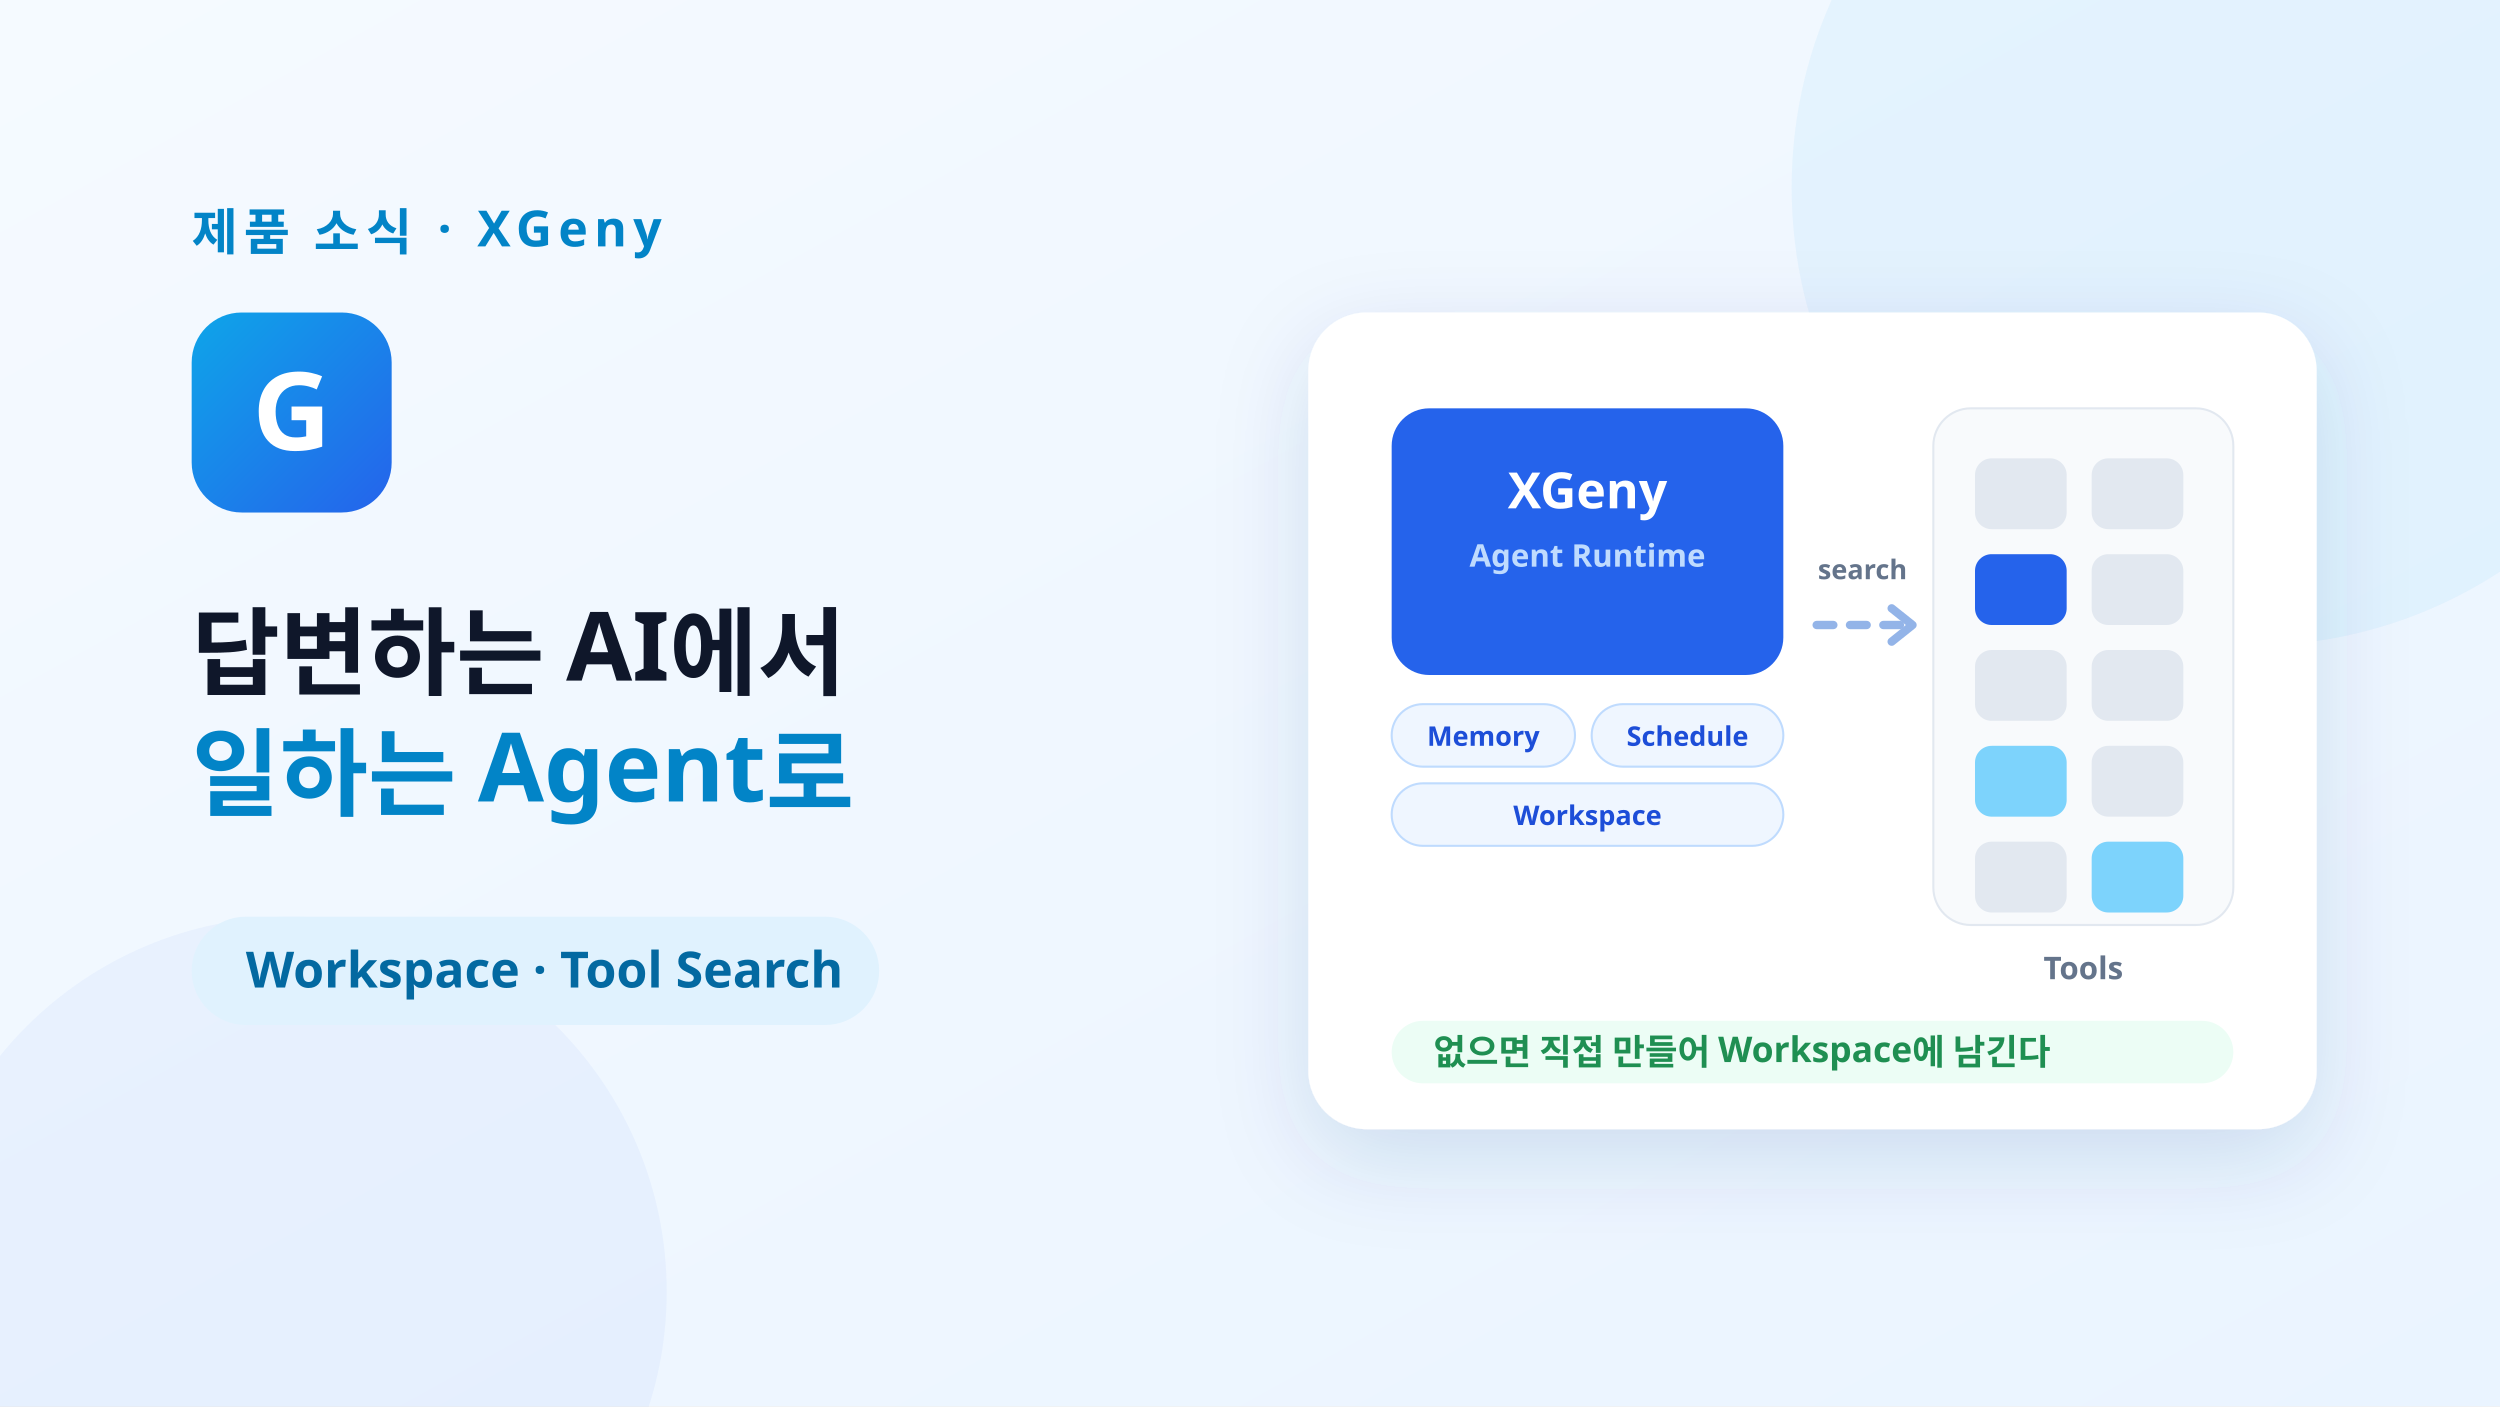
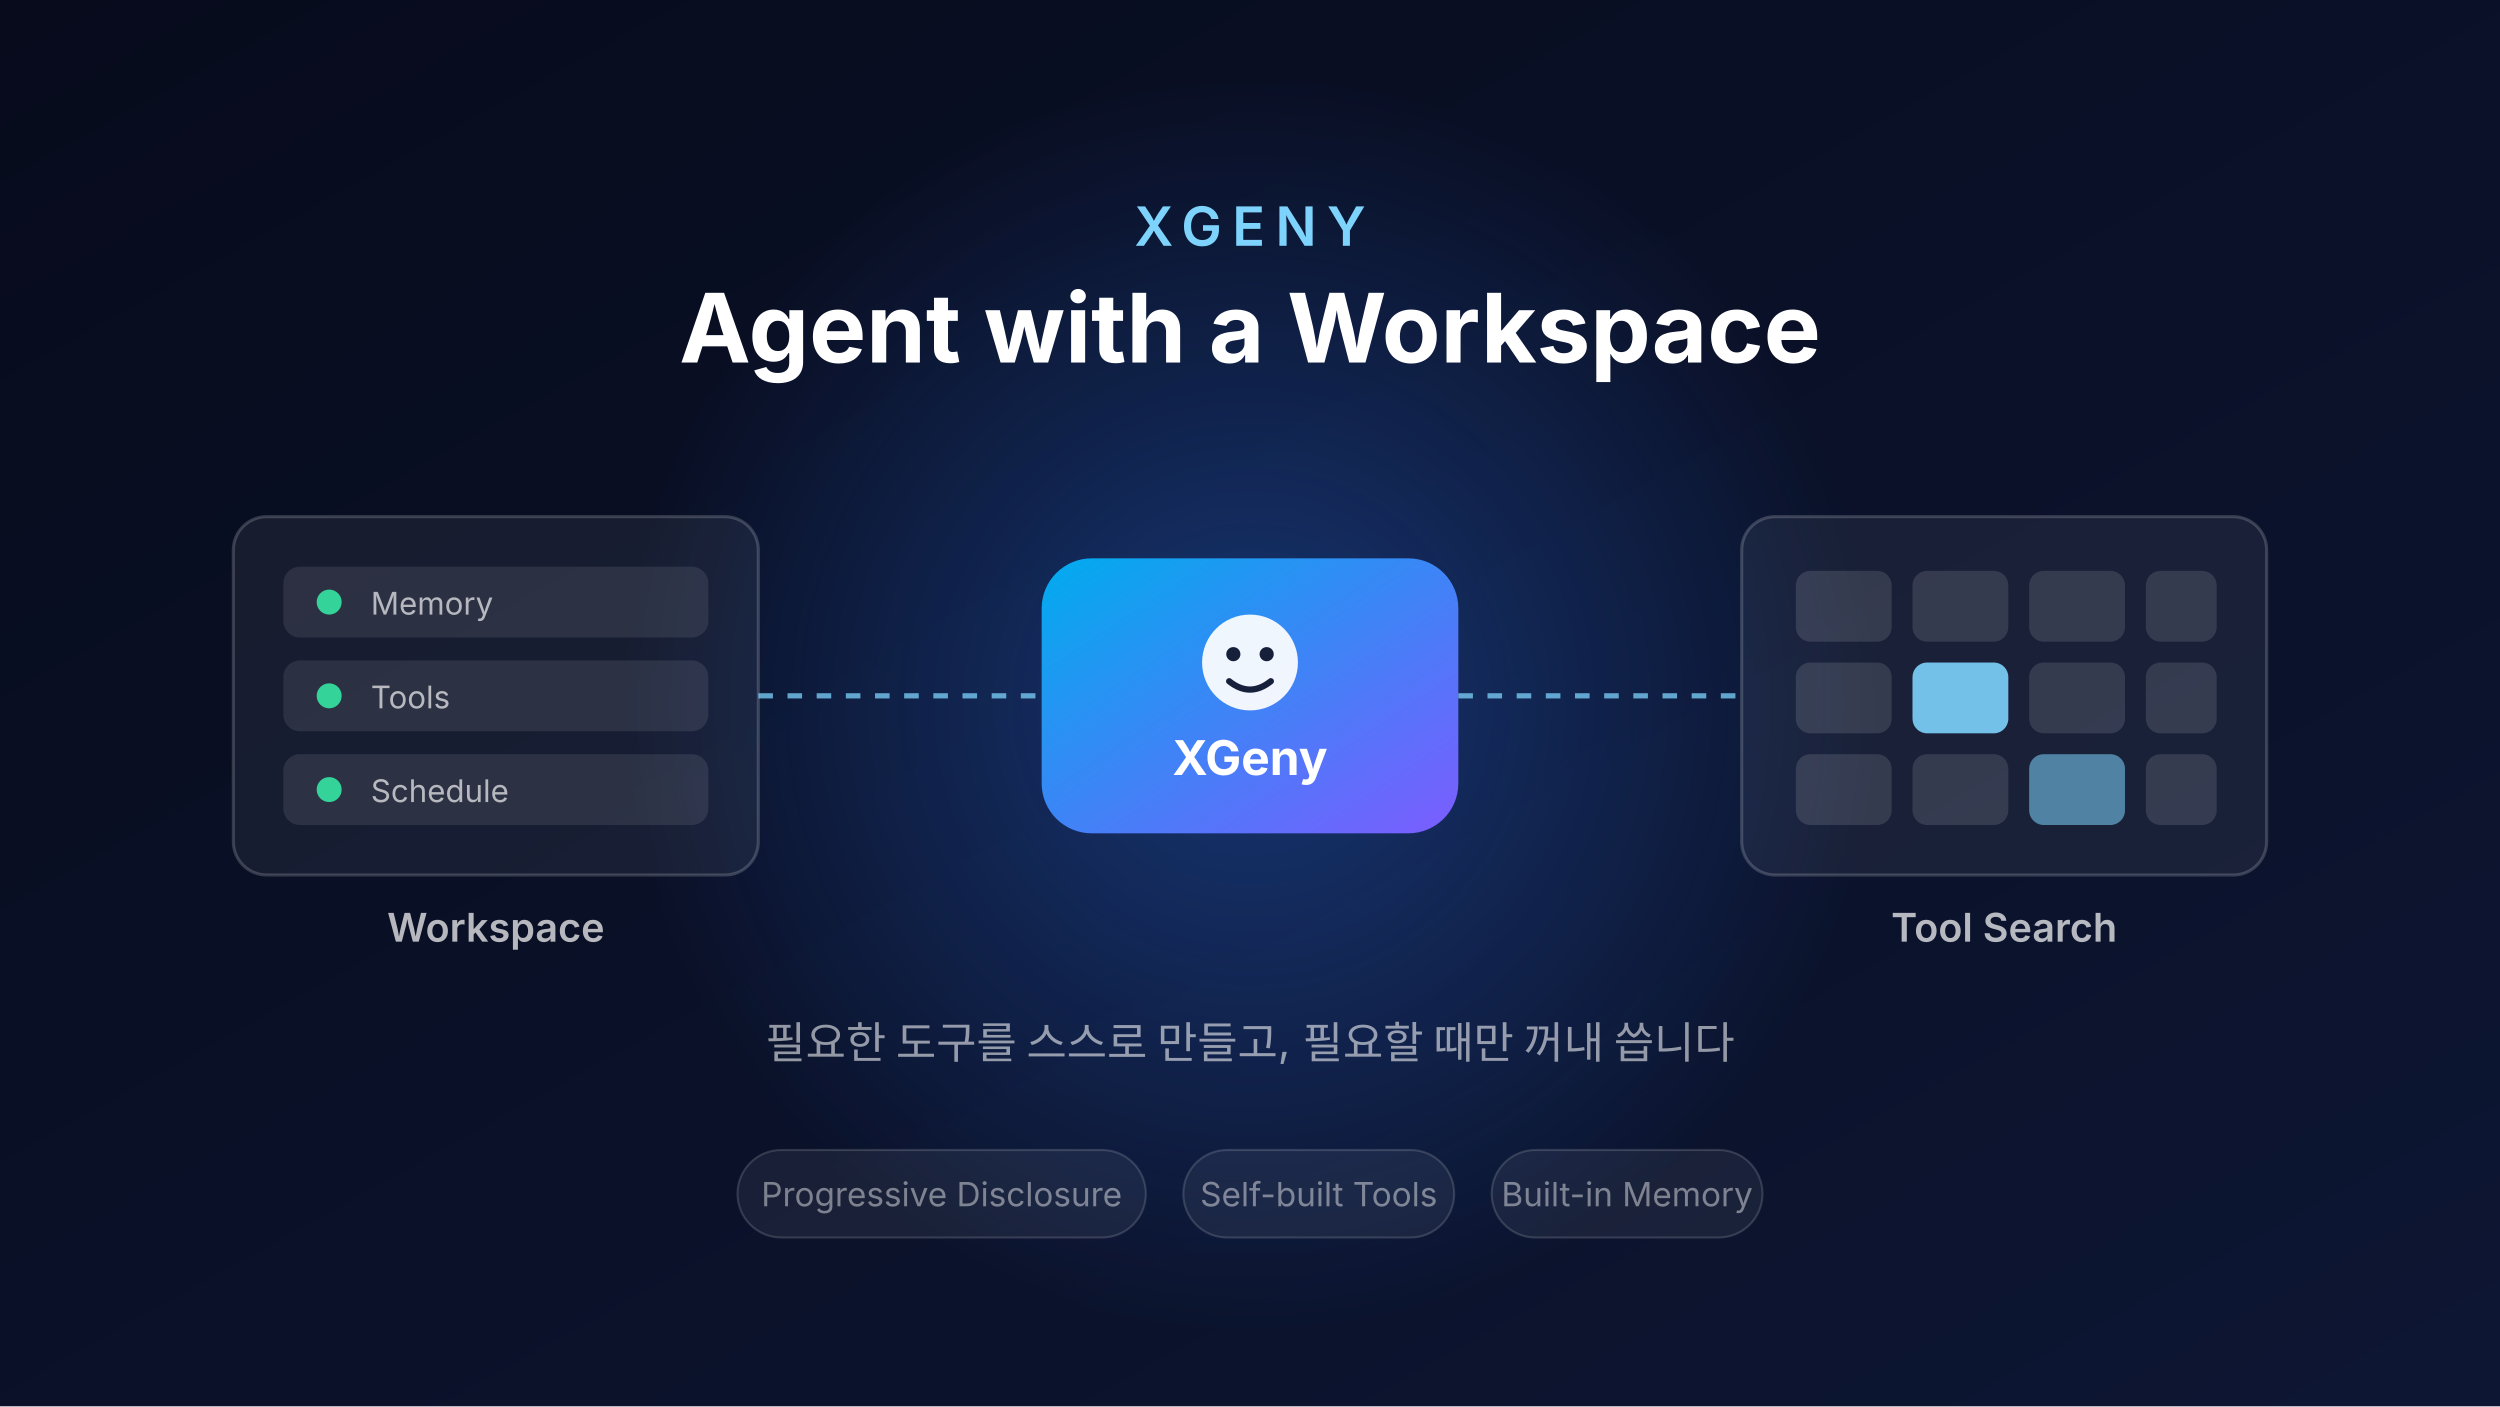
- <svg xmlns="http://www.w3.org/2000/svg" viewBox="0 0 1200 675" role="img" aria-label="XGeny — Memory·Workspace·Schedule 을 기본으로 갖춘 Agent 가 수많은 Tool 가운데 필요한 것만 검색해 꺼내 쓰는 구조">
+ <svg xmlns="http://www.w3.org/2000/svg" viewBox="0 0 1200 675" role="img" aria-label="XGeny — 메모리·도구·스케줄을 담은 워크스페이스를 가진 에이전트가, 수많은 도구 가운데 필요한 것만 검색해 꺼내 쓰는 구조">
  <defs>
    <linearGradient id="bg" x1="0" y1="0" x2="1" y2="1">
-       <stop offset="0" stop-color="#f5faff" />
-       <stop offset="1" stop-color="#eaf4ff" />
+       <stop offset="0" stop-color="#070b1c" />
+       <stop offset="1" stop-color="#0d1633" />
    </linearGradient>
-     <linearGradient id="badge" x1="0" y1="0" x2="1" y2="1">
-       <stop offset="0" stop-color="#0ea5e9" />
-       <stop offset="1" stop-color="#2563eb" />
+     <linearGradient id="brand" x1="0" y1="0" x2="1" y2="1">
+       <stop offset="0" stop-color="#00acee" />
+       <stop offset="1" stop-color="#7c5cff" />
    </linearGradient>
-     <filter id="sh" x="-20%" y="-20%" width="140%" height="140%">
-       <feDropShadow dx="0" dy="14" stdDeviation="22" flood-color="#1e3a8a" flood-opacity="0.14" />
-     </filter>
+     <radialGradient id="glow" cx="50%" cy="50%" r="50%">
+       <stop offset="0" stop-color="#2f7bff" stop-opacity="0.35" />
+       <stop offset="1" stop-color="#2f7bff" stop-opacity="0" />
+     </radialGradient>
  </defs>
  <rect width="1200" height="675" fill="url(#bg)" />
-   <circle cx="1080" cy="90" r="220" fill="#0ea5e9" opacity="0.06" />
-   <circle cx="140" cy="620" r="180" fill="#2563eb" opacity="0.05" />
-   <text x="92" y="120" font-family="system-ui,'Segoe UI','Malgun Gothic',sans-serif" font-size="24" font-weight="700" letter-spacing="3" fill="#0284c7">제품 소식 · XGeny</text>
-   <rect x="92" y="150" width="96" height="96" rx="24" fill="url(#badge)" />
-   <text x="140" y="216" text-anchor="middle" font-family="system-ui,sans-serif" font-size="52" font-weight="800" fill="#ffffff">G</text>
-   <text x="92" y="330" font-family="system-ui,'Malgun Gothic',sans-serif" font-size="46" font-weight="800" fill="#0f172a">답변하는 AI에서</text>
-   <text x="92" y="388" font-family="system-ui,'Malgun Gothic',sans-serif" font-size="46" font-weight="800" fill="#0284c7">일하는 Agent로</text>
-   <rect x="92" y="440" width="330" height="52" rx="26" fill="#e0f2fe" />
-   <text x="118" y="474" font-family="system-ui,'Malgun Gothic',sans-serif" font-size="24" font-weight="700" fill="#0369a1">Workspace · Tool Search</text>
-   <g filter="url(#sh)">
-     <rect x="628" y="150" width="484" height="392" rx="28" fill="#ffffff" />
+   <circle cx="600" cy="338" r="300" fill="url(#glow)" />
+   <text x="600" y="118" text-anchor="middle" font-family="system-ui,-apple-system,sans-serif" font-size="26" font-weight="600" fill="#7dd3fc" letter-spacing="5">XGENY</text>
+   <text x="600" y="174" text-anchor="middle" font-family="system-ui,-apple-system,sans-serif" font-size="46" font-weight="700" fill="#ffffff">Agent with a Workspace</text>
+   <g transform="translate(112 248)">
+     <rect width="252" height="172" rx="16" fill="#ffffff0f" stroke="#ffffff2e" stroke-width="1.5" />
+     <rect x="24" y="24" width="204" height="34" rx="8" fill="#ffffff17" />
+     <circle cx="46" cy="41" r="6" fill="#34d399" />
+     <text x="66" y="47" font-family="system-ui,-apple-system,sans-serif" font-size="15" fill="#ffffffa8">Memory</text>
+     <rect x="24" y="69" width="204" height="34" rx="8" fill="#ffffff17" />
+     <circle cx="46" cy="86" r="6" fill="#34d399" />
+     <text x="66" y="92" font-family="system-ui,-apple-system,sans-serif" font-size="15" fill="#ffffffa8">Tools</text>
+     <rect x="24" y="114" width="204" height="34" rx="8" fill="#ffffff17" />
+     <circle cx="46" cy="131" r="6" fill="#34d399" />
+     <text x="66" y="137" font-family="system-ui,-apple-system,sans-serif" font-size="15" fill="#ffffffa8">Schedule</text>
+     <text x="126" y="204" text-anchor="middle" font-family="system-ui,-apple-system,sans-serif" font-size="19" font-weight="600" fill="#ffffffb3">Workspace</text>
  </g>
-   <rect x="668" y="196" width="188" height="128" rx="18" fill="#2563eb" />
-   <text x="762" y="244" text-anchor="middle" font-family="system-ui,'Malgun Gothic',sans-serif" font-size="24" font-weight="800" fill="#ffffff">XGeny</text>
-   <text x="762" y="272" text-anchor="middle" font-family="system-ui,'Segoe UI',sans-serif" font-size="15" font-weight="600" fill="#bfdbfe">Agent Runtime</text>
-   <g font-family="system-ui,'Segoe UI',sans-serif" font-size="13" font-weight="700" fill="#1d4ed8">
-     <rect x="668" y="338" width="88" height="30" rx="15" fill="#eff6ff" stroke="#bfdbfe" />
-     <text x="712" y="358" text-anchor="middle">Memory</text>
-     <rect x="764" y="338" width="92" height="30" rx="15" fill="#eff6ff" stroke="#bfdbfe" />
-     <text x="810" y="358" text-anchor="middle">Schedule</text>
-     <rect x="668" y="376" width="188" height="30" rx="15" fill="#eff6ff" stroke="#bfdbfe" />
-     <text x="762" y="396" text-anchor="middle">Workspace</text>
+   <g transform="translate(500 268)">
+     <rect width="200" height="132" rx="24" fill="url(#brand)" />
+     <circle cx="100" cy="50" r="23" fill="#ffffff" opacity="0.92" />
+     <circle cx="92" cy="46" r="3.4" fill="#16203a" />
+     <circle cx="108" cy="46" r="3.4" fill="#16203a" />
+     <path d="M90 59 q10 8 20 0" fill="none" stroke="#16203a" stroke-width="3" stroke-linecap="round" />
+     <text x="100" y="104" text-anchor="middle" font-family="system-ui,-apple-system,sans-serif" font-size="23" font-weight="700" fill="#ffffff">XGeny</text>
  </g>
-   <path d="M872 300 h44" stroke="#93b4e8" stroke-width="4" stroke-linecap="round" stroke-dasharray="8 8" />
-   <path d="M908 292 l10 8 -10 8" fill="none" stroke="#93b4e8" stroke-width="4" stroke-linecap="round" stroke-linejoin="round" />
-   <text x="894" y="278" text-anchor="middle" font-family="system-ui,'Segoe UI',sans-serif" font-size="13" font-weight="700" fill="#64748b">search</text>
-   <rect x="928" y="196" width="144" height="248" rx="18" fill="#f8fafc" stroke="#e2e8f0" />
-   <g fill="#e2e8f0">
-     <rect x="948" y="220" width="44" height="34" rx="8" />
-     <rect x="1004" y="220" width="44" height="34" rx="8" />
-     <rect x="1004" y="266" width="44" height="34" rx="8" />
-     <rect x="948" y="312" width="44" height="34" rx="8" />
-     <rect x="1004" y="312" width="44" height="34" rx="8" />
-     <rect x="1004" y="358" width="44" height="34" rx="8" />
-     <rect x="948" y="404" width="44" height="34" rx="8" />
+   <g transform="translate(836 248)">
+     <rect width="252" height="172" rx="16" fill="#ffffff0f" stroke="#ffffff2e" stroke-width="1.5" />
+     <g fill="#ffffff1f">
+       <rect x="26" y="26" width="46" height="34" rx="7" />
+       <rect x="82" y="26" width="46" height="34" rx="7" />
+       <rect x="138" y="26" width="46" height="34" rx="7" />
+       <rect x="194" y="26" width="34" height="34" rx="7" />
+       <rect x="26" y="70" width="46" height="34" rx="7" />
+       <rect x="138" y="70" width="46" height="34" rx="7" />
+       <rect x="194" y="70" width="34" height="34" rx="7" />
+       <rect x="26" y="114" width="46" height="34" rx="7" />
+       <rect x="82" y="114" width="46" height="34" rx="7" />
+       <rect x="194" y="114" width="34" height="34" rx="7" />
+     </g>
+     <rect x="82" y="70" width="46" height="34" rx="7" fill="#7dd3fc" opacity="0.9" />
+     <rect x="138" y="114" width="46" height="34" rx="7" fill="#7dd3fc" opacity="0.55" />
+     <text x="126" y="204" text-anchor="middle" font-family="system-ui,-apple-system,sans-serif" font-size="19" font-weight="600" fill="#ffffffb3">Tool Search</text>
  </g>
-   <rect x="948" y="266" width="44" height="34" rx="8" fill="#2563eb" />
-   <rect x="948" y="358" width="44" height="34" rx="8" fill="#7dd3fc" />
-   <rect x="1004" y="404" width="44" height="34" rx="8" fill="#7dd3fc" />
-   <text x="1000" y="470" text-anchor="middle" font-family="system-ui,'Segoe UI',sans-serif" font-size="15" font-weight="700" fill="#64748b">Tools</text>
-   <rect x="668" y="490" width="404" height="30" rx="15" fill="#ecfdf5" />
-   <text x="688" y="511" font-family="system-ui,'Malgun Gothic',sans-serif" font-size="17" font-weight="700" fill="#1f8f52">없으면 직접 만들어 Workspace에 남긴다</text>
+   <line x1="364" y1="334" x2="500" y2="334" stroke="#7dd3fc" stroke-width="2.5" stroke-dasharray="7 7" opacity="0.75" />
+   <line x1="700" y1="334" x2="836" y2="334" stroke="#7dd3fc" stroke-width="2.5" stroke-dasharray="7 7" opacity="0.75" />
+   <text x="600" y="508" text-anchor="middle" font-family="system-ui,-apple-system,sans-serif" font-size="21" fill="#ffffff8f">필요한 도구를 스스로 만들고, 필요할 때만 꺼내 씁니다</text>
+   <g font-family="system-ui,-apple-system,sans-serif" font-size="16" fill="#ffffff70">
+     <rect x="354" y="552" width="196" height="42" rx="21" fill="#ffffff0f" stroke="#ffffff26" />
+     <text x="452" y="579" text-anchor="middle">Progressive Disclosure</text>
+     <rect x="568" y="552" width="130" height="42" rx="21" fill="#ffffff0f" stroke="#ffffff26" />
+     <text x="633" y="579" text-anchor="middle">Self-built Tools</text>
+     <rect x="716" y="552" width="130" height="42" rx="21" fill="#ffffff0f" stroke="#ffffff26" />
+     <text x="781" y="579" text-anchor="middle">Built-in Memory</text>
+   </g>
</svg>
